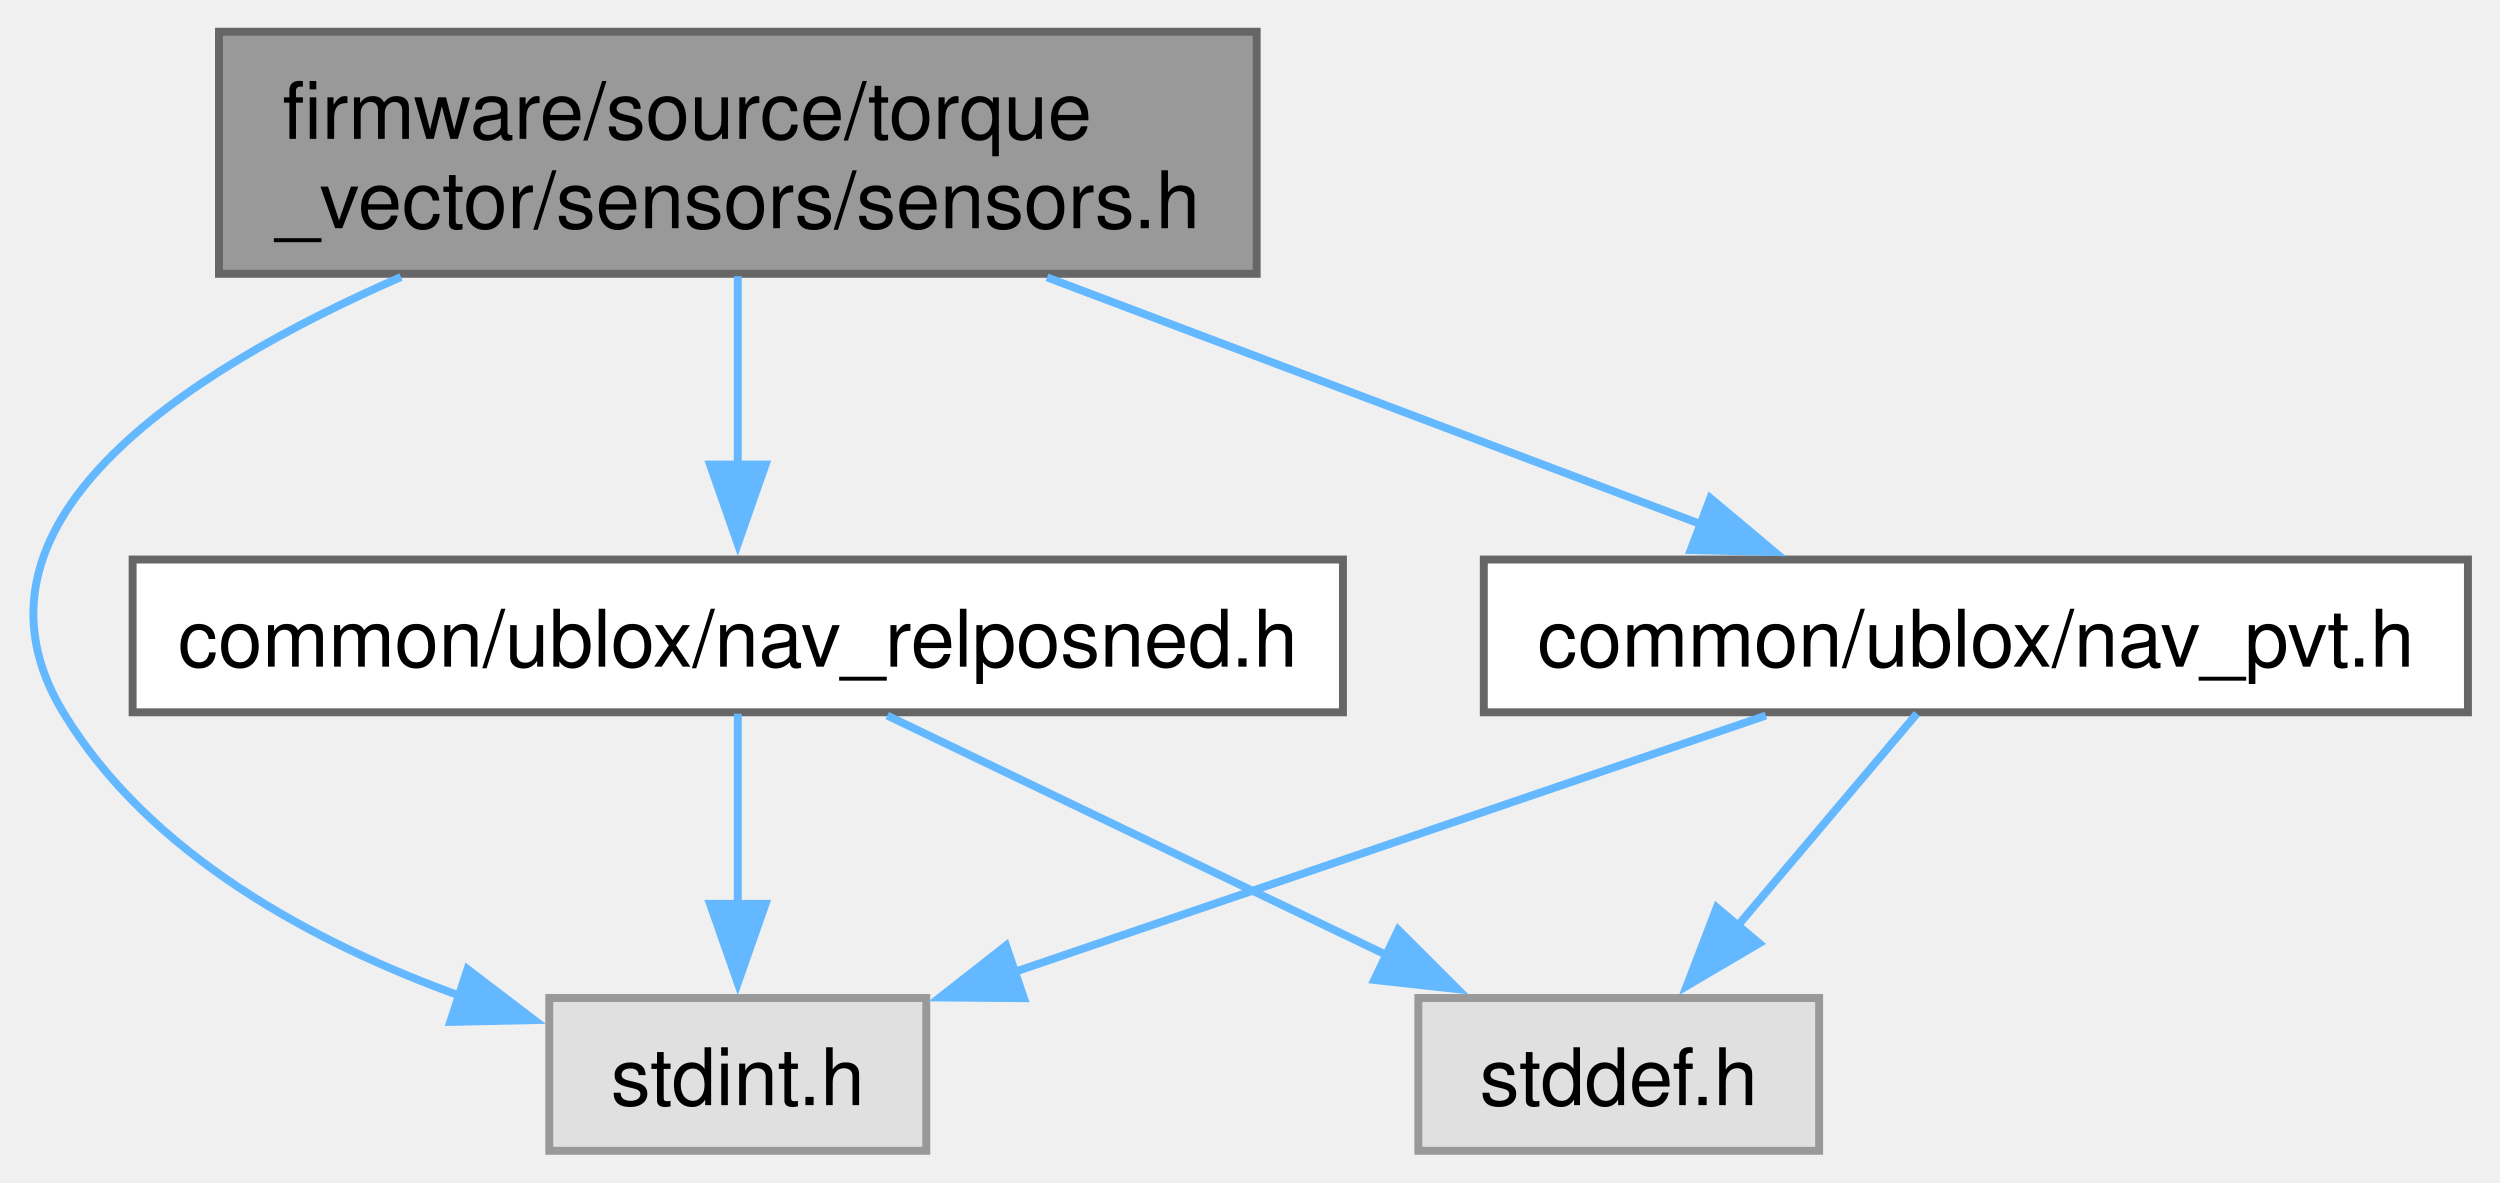
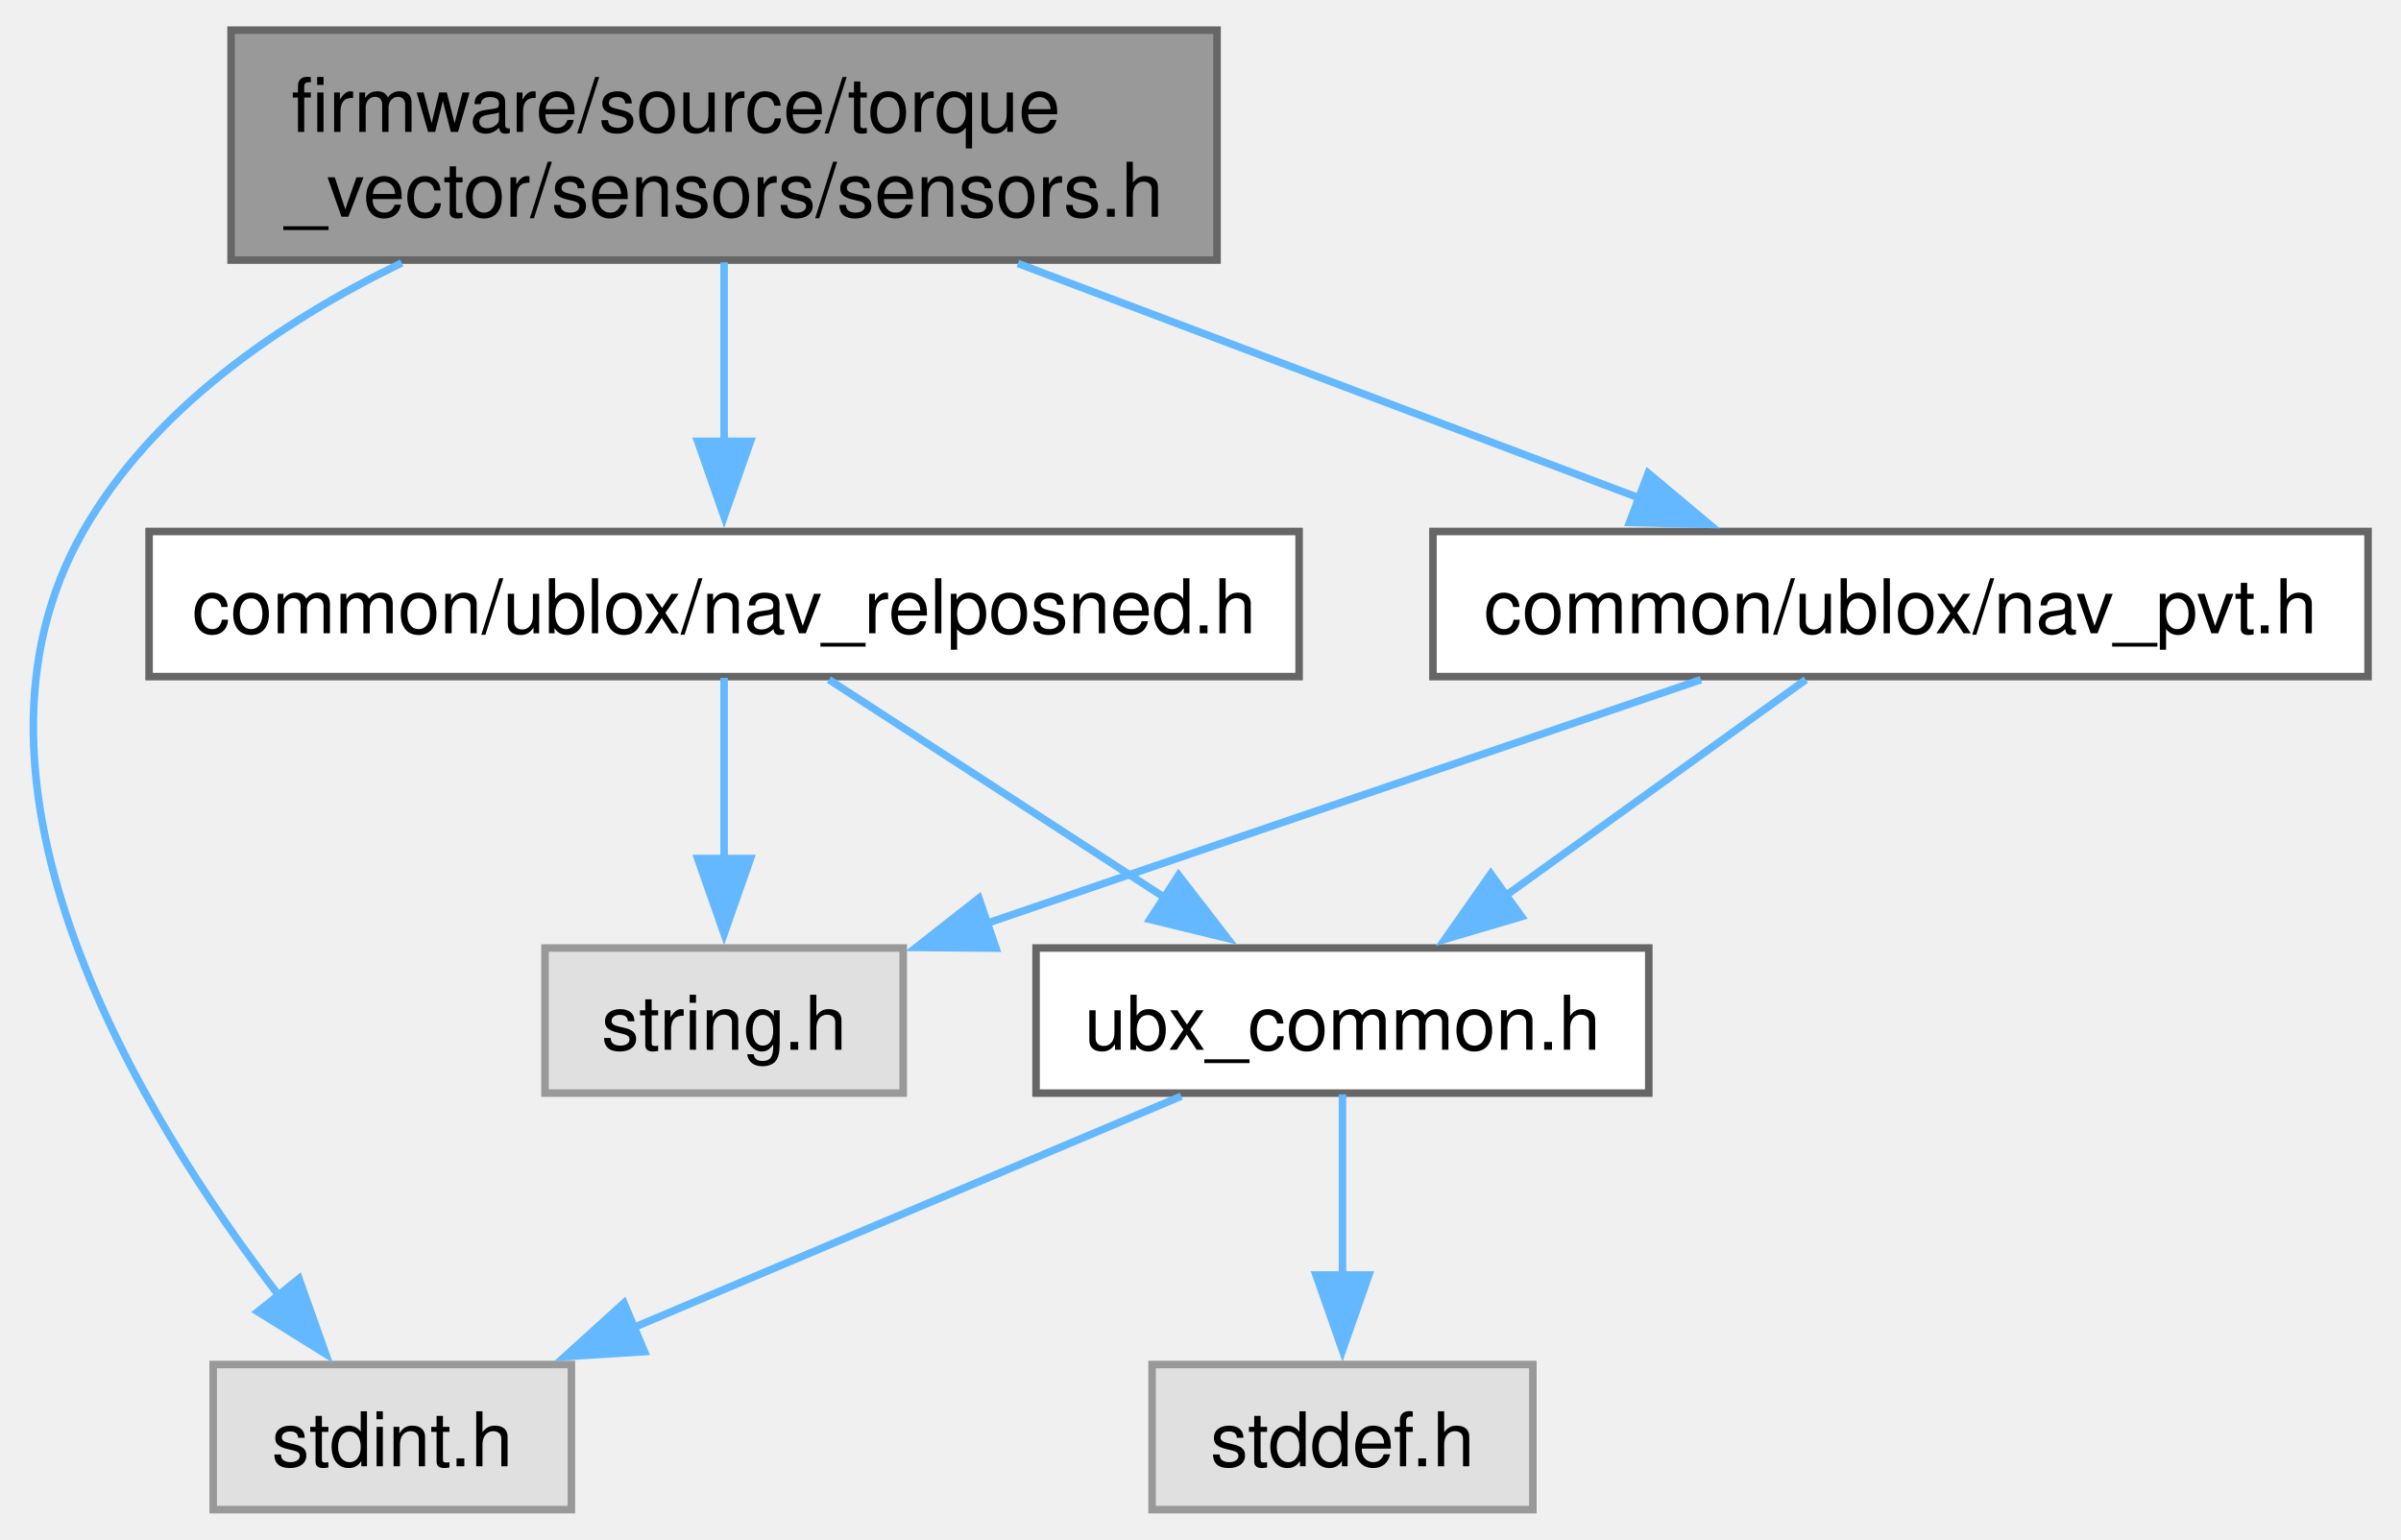
- <svg xmlns="http://www.w3.org/2000/svg" xmlns:xlink="http://www.w3.org/1999/xlink" width="315pt" height="149pt" viewBox="0.00 0.00 314.92 149.00">
-   <g id="graph0" class="graph" transform="scale(1 1) rotate(0) translate(4 145)">
+ <svg xmlns="http://www.w3.org/2000/svg" xmlns:xlink="http://www.w3.org/1999/xlink" width="318pt" height="204pt" viewBox="0.00 0.00 317.65 204.25">
+   <g id="graph0" class="graph" transform="scale(1 1) rotate(0) translate(4 200.25)">
    <g id="Node000001" class="node">
      <g id="a_Node000001">
        <a xlink:title="TV Managed sensor header.">
-           <polygon fill="#999999" stroke="#666666" points="154.3,-141 23.55,-141 23.55,-110.5 154.3,-110.5 154.3,-141" />
-           <text text-anchor="start" x="31.55" y="-127.5" font-family="Helvetica,sans-Serif" font-size="10.00">firmware/source/torque</text>
-           <text text-anchor="middle" x="88.92" y="-116.25" font-family="Helvetica,sans-Serif" font-size="10.00">_vector/sensors/sensors.h</text>
+           <polygon fill="#999999" stroke="#666666" points="157.02,-196.25 26.27,-196.25 26.27,-165.75 157.02,-165.75 157.02,-196.25" />
+           <text text-anchor="start" x="34.27" y="-182.75" font-family="Helvetica,sans-Serif" font-size="10.00">firmware/source/torque</text>
+           <text text-anchor="middle" x="91.65" y="-171.5" font-family="Helvetica,sans-Serif" font-size="10.00">_vector/sensors/sensors.h</text>
        </a>
      </g>
    </g>
    <g id="Node000002" class="node">
      <g id="a_Node000002">
        <a xlink:title=" ">
-           <polygon fill="#e0e0e0" stroke="#999999" points="112.67,-19.25 65.17,-19.25 65.17,0 112.67,0 112.67,-19.25" />
-           <text text-anchor="middle" x="88.92" y="-5.75" font-family="Helvetica,sans-Serif" font-size="10.00">stdint.h</text>
+           <polygon fill="#e0e0e0" stroke="#999999" points="71.4,-19.25 23.9,-19.25 23.9,0 71.4,0 71.4,-19.25" />
+           <text text-anchor="middle" x="47.65" y="-5.75" font-family="Helvetica,sans-Serif" font-size="10.00">stdint.h</text>
        </a>
      </g>
    </g>
    <g id="edge1_Node000001_Node000002" class="edge">
      <g id="a_edge1_Node000001_Node000002">
        <a xlink:title=" ">
-           <path fill="none" stroke="#63b8ff" d="M46.49,-110.1C18.59,-97.93 -10.32,-78.82 3.92,-55.25 14.83,-37.21 35.7,-26.1 54.04,-19.48" />
-           <polygon fill="#63b8ff" stroke="#63b8ff" points="54.86,-22.89 63.29,-16.47 52.69,-16.24 54.86,-22.89" />
+           <path fill="none" stroke="#63b8ff" d="M48.91,-165.38C32.69,-157.5 15.91,-145.98 6.65,-129.75 -12.5,-96.19 14.3,-52.22 32.76,-28.19" />
+           <polygon fill="#63b8ff" stroke="#63b8ff" points="35.28,-30.64 38.82,-20.65 29.82,-26.25 35.28,-30.64" />
        </a>
      </g>
    </g>
    <g id="Node000003" class="node">
      <g id="a_Node000003">
        <a xlink:href="nav__pvt_8h.html" target="_top" xlink:title="UBX NAV-PVT message definition and decoder function.">
-           <polygon fill="white" stroke="#666666" points="306.92,-74.5 182.92,-74.5 182.92,-55.25 306.92,-55.25 306.92,-74.5" />
-           <text text-anchor="middle" x="244.92" y="-61" font-family="Helvetica,sans-Serif" font-size="10.00">common/ublox/nav_pvt.h</text>
+           <polygon fill="white" stroke="#666666" points="309.65,-129.75 185.65,-129.75 185.65,-110.5 309.65,-110.5 309.65,-129.75" />
+           <text text-anchor="middle" x="247.65" y="-116.25" font-family="Helvetica,sans-Serif" font-size="10.00">common/ublox/nav_pvt.h</text>
        </a>
      </g>
    </g>
    <g id="edge2_Node000001_Node000003" class="edge">
      <g id="a_edge2_Node000001_Node000003">
        <a xlink:title=" ">
-           <path fill="none" stroke="#63b8ff" d="M127.89,-110.05C153.24,-100.48 186.02,-88.11 210.43,-78.89" />
-           <polygon fill="#63b8ff" stroke="#63b8ff" points="211.46,-82.24 219.58,-75.44 208.99,-75.69 211.46,-82.24" />
+           <path fill="none" stroke="#63b8ff" d="M130.61,-165.3C155.97,-155.73 188.74,-143.36 213.15,-134.14" />
+           <polygon fill="#63b8ff" stroke="#63b8ff" points="214.19,-137.49 222.31,-130.69 211.72,-130.94 214.19,-137.49" />
+         </a>
+       </g>
+     </g>
+     <g id="Node000007" class="node">
+       <g id="a_Node000007">
+         <a xlink:href="nav__relposned_8h.html" target="_top" xlink:title="UBX NAV-RELPOSNED message definition and decoder function.">
+           <polygon fill="white" stroke="#666666" points="167.9,-129.75 15.4,-129.75 15.4,-110.5 167.9,-110.5 167.9,-129.75" />
+           <text text-anchor="middle" x="91.65" y="-116.25" font-family="Helvetica,sans-Serif" font-size="10.00">common/ublox/nav_relposned.h</text>
+         </a>
+       </g>
+     </g>
+     <g id="edge7_Node000001_Node000007" class="edge">
+       <g id="a_edge7_Node000001_Node000007">
+         <a xlink:title=" ">
+           <path fill="none" stroke="#63b8ff" d="M91.65,-165.45C91.65,-158.21 91.65,-149.34 91.65,-141.44" />
+           <polygon fill="#63b8ff" stroke="#63b8ff" points="95.15,-141.71 91.65,-131.71 88.15,-141.71 95.15,-141.71" />
+         </a>
+       </g>
+     </g>
+     <g id="Node000004" class="node">
+       <g id="a_Node000004">
+         <a xlink:href="ubx__common_8h.html" target="_top" xlink:title="UBX common definitions and utility functions.">
+           <polygon fill="white" stroke="#666666" points="214.27,-74.5 133.02,-74.5 133.02,-55.25 214.27,-55.25 214.27,-74.5" />
+           <text text-anchor="middle" x="173.65" y="-61" font-family="Helvetica,sans-Serif" font-size="10.00">ubx_common.h</text>
+         </a>
+       </g>
+     </g>
+     <g id="edge3_Node000003_Node000004" class="edge">
+       <g id="a_edge3_Node000003_Node000004">
+         <a xlink:title=" ">
+           <path fill="none" stroke="#63b8ff" d="M235.09,-110.09C224.18,-102.24 208.14,-90.7 195.19,-81.37" />
+           <polygon fill="#63b8ff" stroke="#63b8ff" points="197.4,-78.66 187.24,-75.66 193.32,-84.34 197.4,-78.66" />
+         </a>
+       </g>
+     </g>
+     <g id="Node000006" class="node">
+       <g id="a_Node000006">
+         <a xlink:title=" ">
+           <polygon fill="#e0e0e0" stroke="#999999" points="115.4,-74.5 67.9,-74.5 67.9,-55.25 115.4,-55.25 115.4,-74.5" />
+           <text text-anchor="middle" x="91.65" y="-61" font-family="Helvetica,sans-Serif" font-size="10.00">string.h</text>
+         </a>
+       </g>
+     </g>
+     <g id="edge6_Node000003_Node000006" class="edge">
+       <g id="a_edge6_Node000003_Node000006">
+         <a xlink:title=" ">
+           <path fill="none" stroke="#63b8ff" d="M221.18,-110.09C195.09,-101.19 155.07,-87.53 126.42,-77.75" />
+           <polygon fill="#63b8ff" stroke="#63b8ff" points="127.7,-74.48 117.11,-74.57 125.44,-81.11 127.7,-74.48" />
+         </a>
+       </g>
+     </g>
+     <g id="edge4_Node000004_Node000002" class="edge">
+       <g id="a_edge4_Node000004_Node000002">
+         <a xlink:title=" ">
+           <path fill="none" stroke="#63b8ff" d="M152.27,-54.84C132.36,-46.43 102.41,-33.77 79.65,-24.15" />
+           <polygon fill="#63b8ff" stroke="#63b8ff" points="81.09,-20.96 70.52,-20.29 78.37,-27.41 81.09,-20.96" />
        </a>
      </g>
    </g>
    <g id="Node000005" class="node">
      <g id="a_Node000005">
-         <a xlink:href="nav__relposned_8h.html" target="_top" xlink:title="UBX NAV-RELPOSNED message definition and decoder function.">
-           <polygon fill="white" stroke="#666666" points="165.17,-74.5 12.67,-74.5 12.67,-55.25 165.17,-55.25 165.17,-74.5" />
-           <text text-anchor="middle" x="88.92" y="-61" font-family="Helvetica,sans-Serif" font-size="10.00">common/ublox/nav_relposned.h</text>
+         <a xlink:title=" ">
+           <polygon fill="#e0e0e0" stroke="#999999" points="198.9,-19.25 148.4,-19.25 148.4,0 198.9,0 198.9,-19.25" />
+           <text text-anchor="middle" x="173.65" y="-5.75" font-family="Helvetica,sans-Serif" font-size="10.00">stddef.h</text>
        </a>
      </g>
    </g>
-     <g id="edge5_Node000001_Node000005" class="edge">
-       <g id="a_edge5_Node000001_Node000005">
+     <g id="edge5_Node000004_Node000005" class="edge">
+       <g id="a_edge5_Node000004_Node000005">
        <a xlink:title=" ">
-           <path fill="none" stroke="#63b8ff" d="M88.92,-110.2C88.92,-102.96 88.92,-94.09 88.92,-86.19" />
-           <polygon fill="#63b8ff" stroke="#63b8ff" points="92.42,-86.46 88.92,-76.46 85.42,-86.46 92.42,-86.46" />
+           <path fill="none" stroke="#63b8ff" d="M173.65,-55.08C173.65,-48.57 173.65,-39.42 173.65,-31.12" />
+           <polygon fill="#63b8ff" stroke="#63b8ff" points="177.15,-31.12 173.65,-21.12 170.15,-31.12 177.15,-31.12" />
        </a>
      </g>
    </g>
-     <g id="edge3_Node000003_Node000002" class="edge">
-       <g id="a_edge3_Node000003_Node000002">
+     <g id="edge8_Node000007_Node000004" class="edge">
+       <g id="a_edge8_Node000007_Node000004">
        <a xlink:title=" ">
-           <path fill="none" stroke="#63b8ff" d="M218.46,-54.84C192.37,-45.94 152.35,-32.28 123.7,-22.5" />
-           <polygon fill="#63b8ff" stroke="#63b8ff" points="124.98,-19.23 114.38,-19.32 122.72,-25.86 124.98,-19.23" />
+           <path fill="none" stroke="#63b8ff" d="M105.56,-110.09C117.81,-102.14 135.9,-90.39 150.36,-81" />
+           <polygon fill="#63b8ff" stroke="#63b8ff" points="151.92,-84.16 158.4,-75.78 148.11,-78.29 151.92,-84.16" />
        </a>
      </g>
    </g>
-     <g id="Node000004" class="node">
-       <g id="a_Node000004">
+     <g id="edge9_Node000007_Node000006" class="edge">
+       <g id="a_edge9_Node000007_Node000006">
        <a xlink:title=" ">
-           <polygon fill="#e0e0e0" stroke="#999999" points="225.17,-19.25 174.67,-19.25 174.67,0 225.17,0 225.17,-19.25" />
-           <text text-anchor="middle" x="199.92" y="-5.75" font-family="Helvetica,sans-Serif" font-size="10.00">stddef.h</text>
-         </a>
-       </g>
-     </g>
-     <g id="edge4_Node000003_Node000004" class="edge">
-       <g id="a_edge4_Node000003_Node000004">
-         <a xlink:title=" ">
-           <path fill="none" stroke="#63b8ff" d="M237.49,-55.08C231.34,-47.8 222.41,-37.23 214.8,-28.23" />
-           <polygon fill="#63b8ff" stroke="#63b8ff" points="217.62,-26.14 208.49,-20.77 212.27,-30.66 217.62,-26.14" />
-         </a>
-       </g>
-     </g>
-     <g id="edge6_Node000005_Node000002" class="edge">
-       <g id="a_edge6_Node000005_Node000002">
-         <a xlink:title=" ">
-           <path fill="none" stroke="#63b8ff" d="M88.92,-55.08C88.92,-48.57 88.92,-39.42 88.92,-31.12" />
-           <polygon fill="#63b8ff" stroke="#63b8ff" points="92.42,-31.12 88.92,-21.12 85.42,-31.12 92.42,-31.12" />
-         </a>
-       </g>
-     </g>
-     <g id="edge7_Node000005_Node000004" class="edge">
-       <g id="a_edge7_Node000005_Node000004">
-         <a xlink:title=" ">
-           <path fill="none" stroke="#63b8ff" d="M107.75,-54.84C124.98,-46.58 150.73,-34.23 170.63,-24.68" />
-           <polygon fill="#63b8ff" stroke="#63b8ff" points="172.14,-27.84 179.64,-20.36 169.11,-21.53 172.14,-27.84" />
+           <path fill="none" stroke="#63b8ff" d="M91.65,-110.33C91.65,-103.82 91.65,-94.67 91.65,-86.37" />
+           <polygon fill="#63b8ff" stroke="#63b8ff" points="95.15,-86.37 91.65,-76.37 88.15,-86.37 95.15,-86.37" />
        </a>
      </g>
    </g>
  </g>
</svg>
